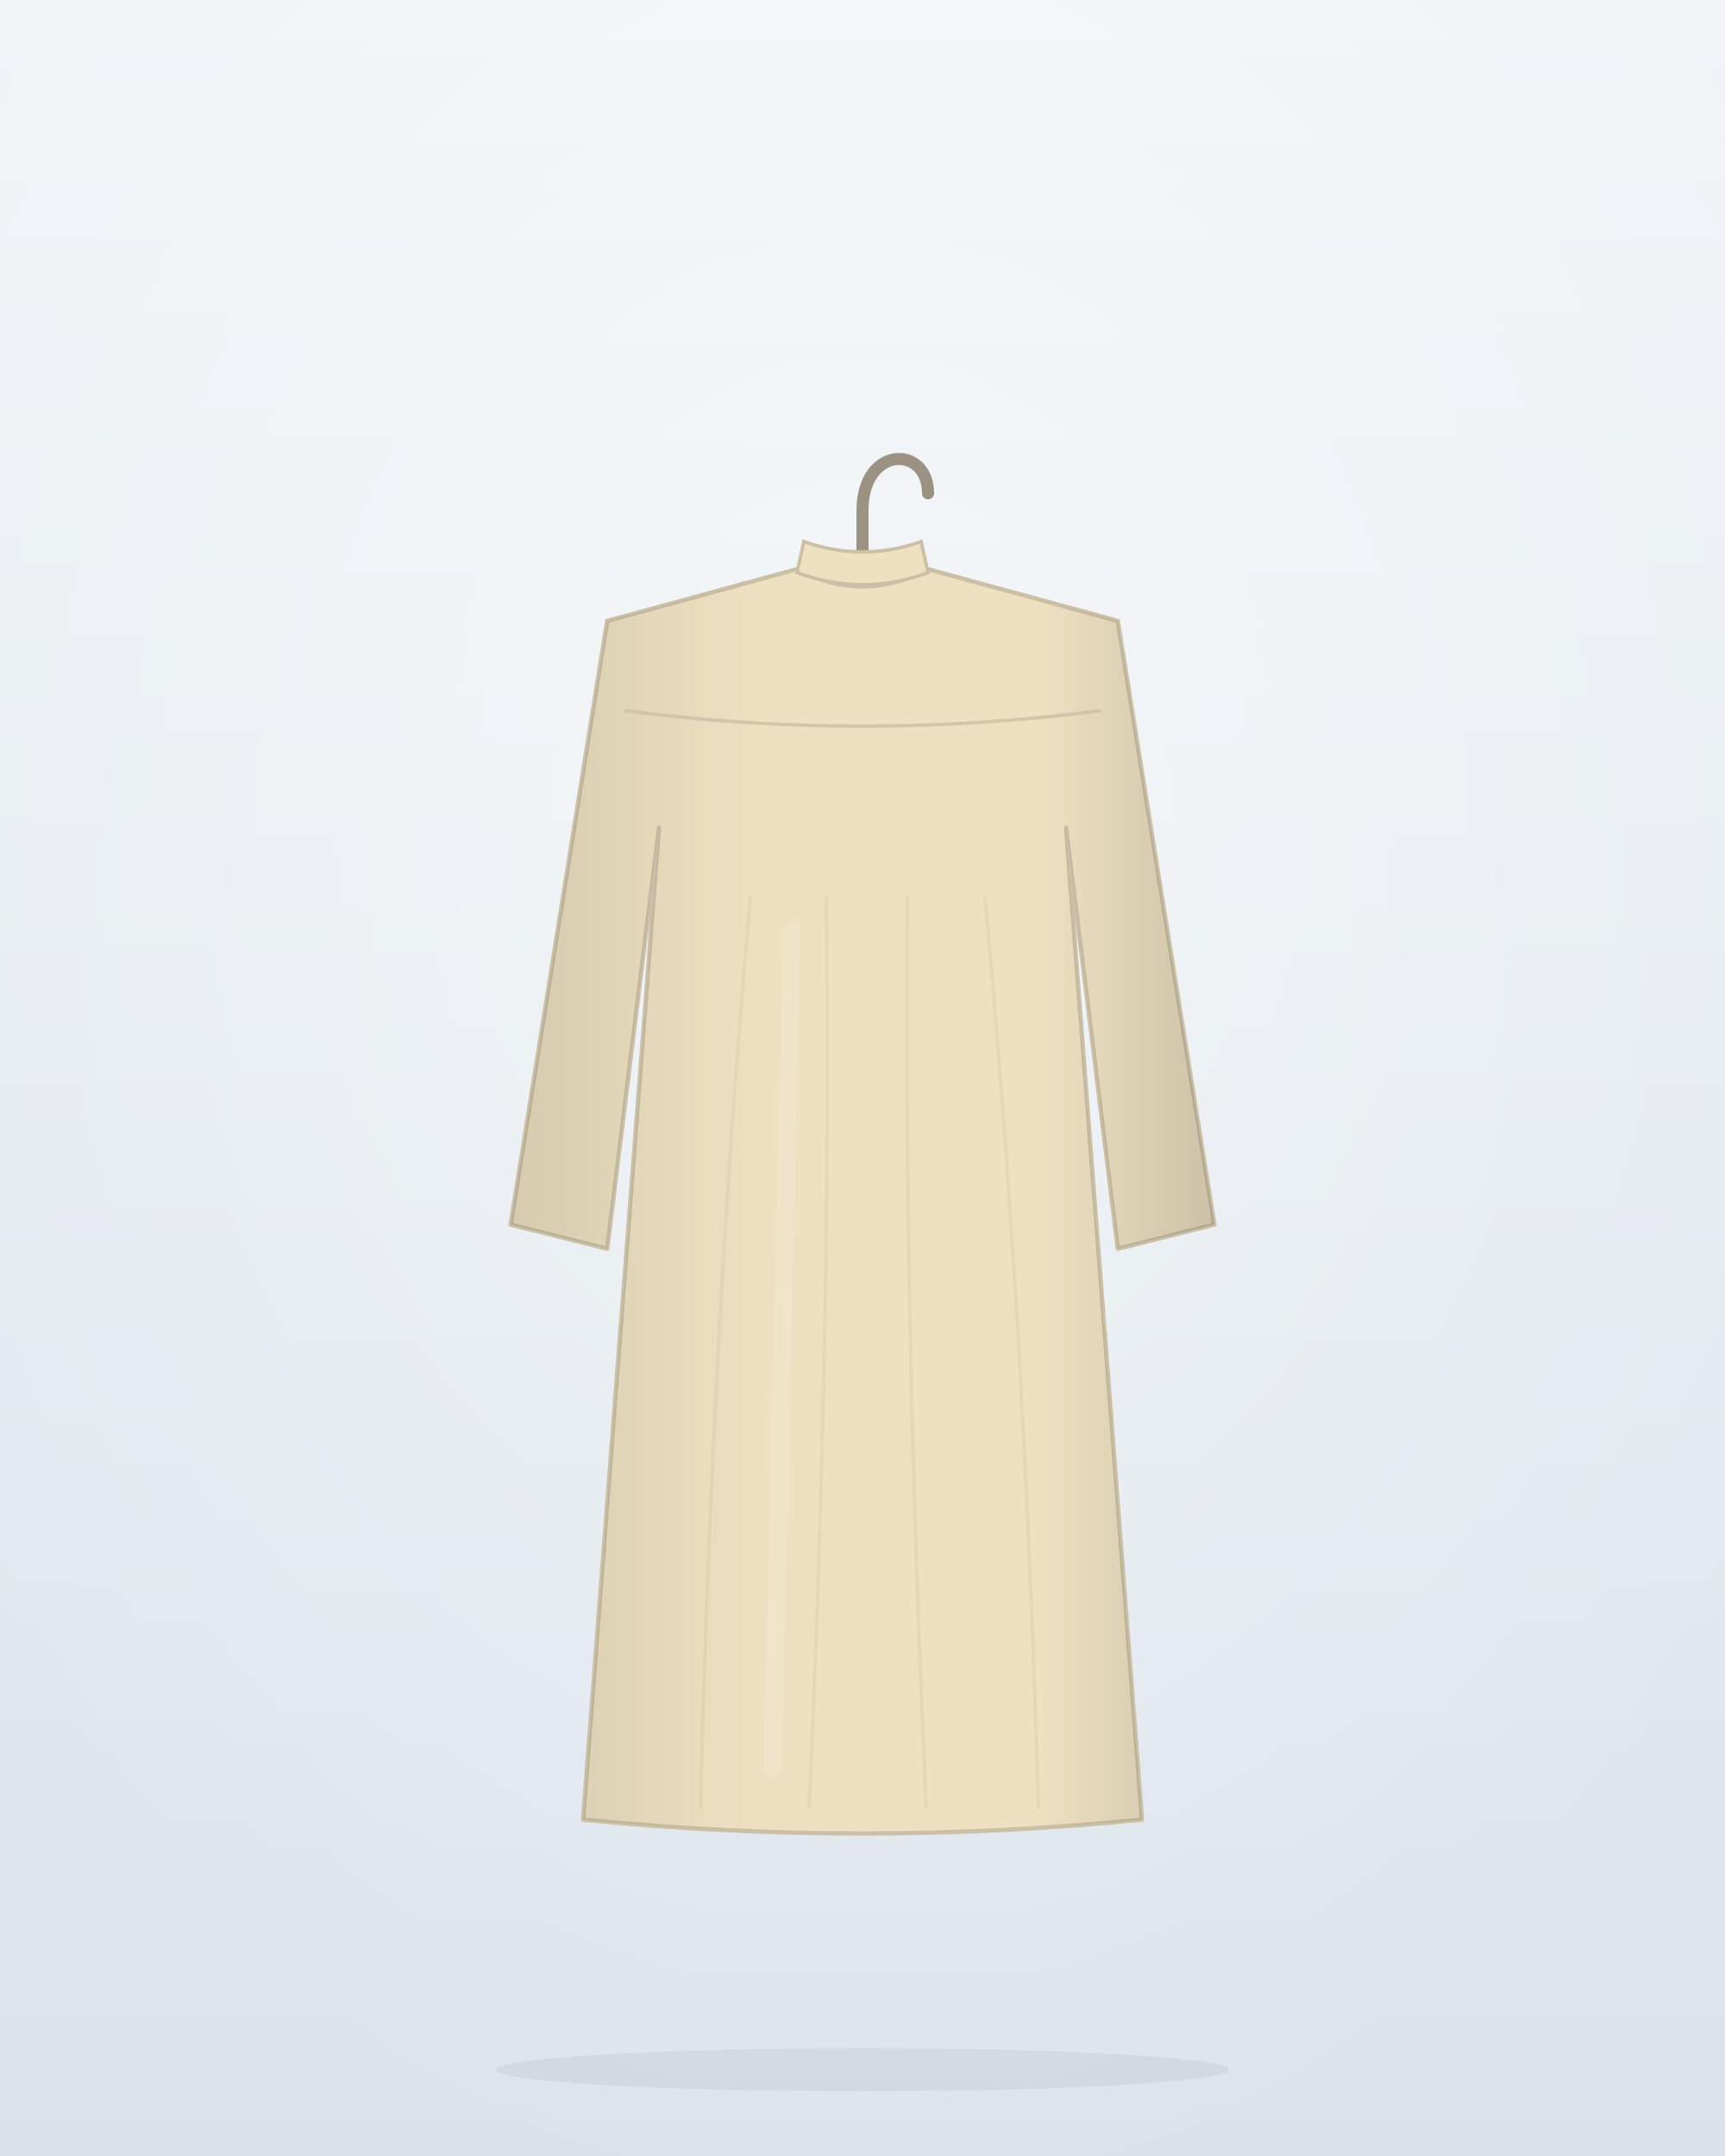
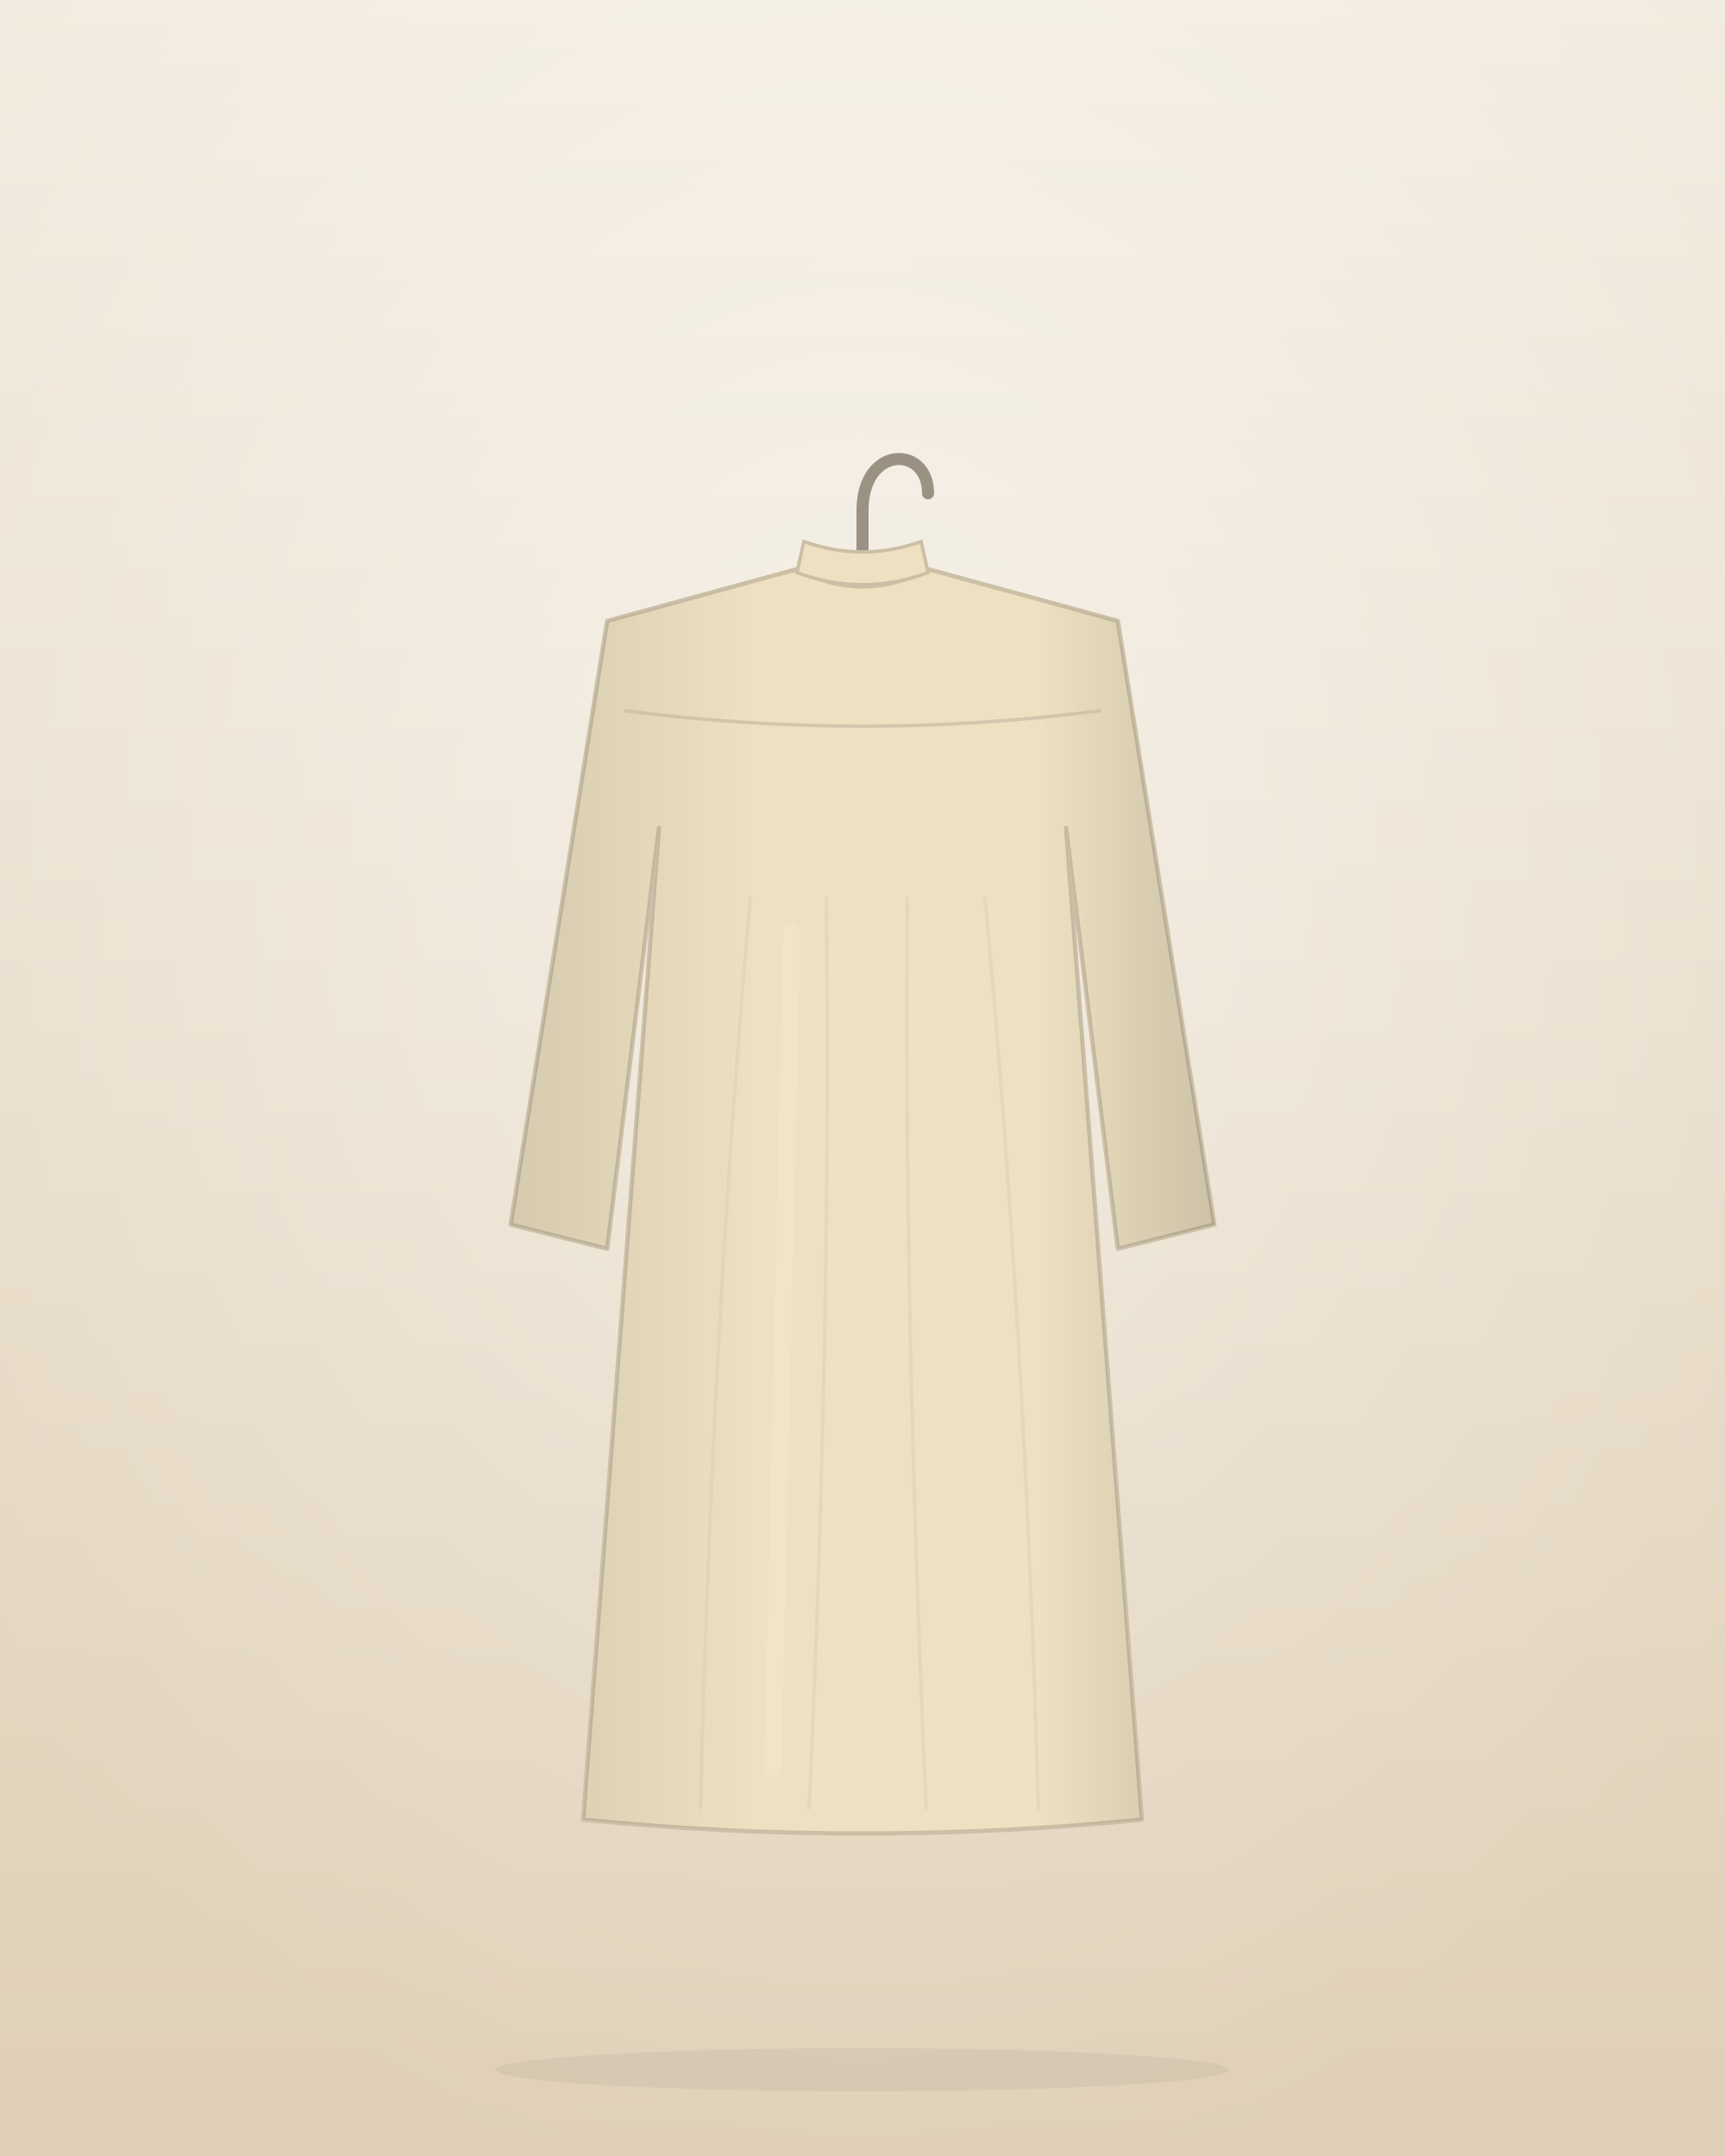
<svg xmlns="http://www.w3.org/2000/svg" viewBox="0 0 800 1000" width="800" height="1000">
  <defs>
    <linearGradient id="bg" x1="0" y1="0" x2="0" y2="1">
-       <stop offset="0" stop-color="#f1f4f7" />
-       <stop offset="1" stop-color="#dbe3ea" />
+       <stop offset="0" stop-color="#f2ebdf" />
+       <stop offset="1" stop-color="#dfcfb6" />
    </linearGradient>
    <radialGradient id="bg-glow" cx="0.5" cy="0.38" r="0.65">
      <stop offset="0" stop-color="#fff" stop-opacity="0.45" />
      <stop offset="1" stop-color="#fff" stop-opacity="0" />
    </radialGradient>
    <linearGradient id="p-sh" x1="0" y1="0" x2="1" y2="0">
      <stop offset="0" stop-color="#000" stop-opacity="0.10" />
      <stop offset="0.35" stop-color="#000" stop-opacity="0" />
      <stop offset="0.75" stop-color="#000" stop-opacity="0" />
      <stop offset="1" stop-color="#000" stop-opacity="0.14" />
    </linearGradient>
  </defs>
  <rect width="800" height="1000" fill="url(#bg)" />
  <rect width="800" height="1000" fill="url(#bg-glow)" />
  <g transform="translate(80.0,120.0) scale(0.800)">
    <path d="M362 180 Q400 166 438 180 Q400 200 362 180Z" fill="#aba28c" />
    <path d="M400 182V146C400 108 438 108 438 136" fill="none" stroke="#9b9284" stroke-width="7" stroke-linecap="round" />
    <path d="M362 180 L252 210 L196 560 L252 574 L282 330 L238 905 Q400 921 562 905 L518 330 L548 574 L604 560 L548 210 L438 180 Q400 200 362 180Z" fill="#eee1c2" stroke="#cbbfa6" stroke-width="2.5" stroke-linejoin="round" />
    <path d="M362 180 L252 210 L196 560 L252 574 L282 330 L238 905 Q400 921 562 905 L518 330 L548 574 L604 560 L548 210 L438 180 Q400 200 362 180Z" fill="url(#p-sh)" />
    <path d="M335 370 Q313 618 306 899" fill="none" stroke="#d1c6ab" stroke-width="2" opacity="0.35" />
    <path d="M379 370 Q382 618 369 899" fill="none" stroke="#d1c6ab" stroke-width="2" opacity="0.35" />
    <path d="M426 370 Q424 618 437 899" fill="none" stroke="#d1c6ab" stroke-width="2" opacity="0.35" />
    <path d="M471 370 Q494 618 502 899" fill="none" stroke="#d1c6ab" stroke-width="2" opacity="0.35" />
    <path d="M359 390 L348 875" stroke="#f4ecd7" stroke-width="10" opacity="0.35" stroke-linecap="round" />
    <path d="M262 262 Q400 280 538 262" fill="none" stroke="#cbbfa6" stroke-width="2" opacity="0.8" />
    <path d="M362 182 Q400 196 438 182 L434 164 Q400 176 366 164Z" fill="#eee1c2" stroke="#cbbfa6" stroke-width="2" />
  </g>
  <ellipse cx="400" cy="960" rx="170" ry="10.0" fill="#23261f" opacity="0.06" />
</svg>
